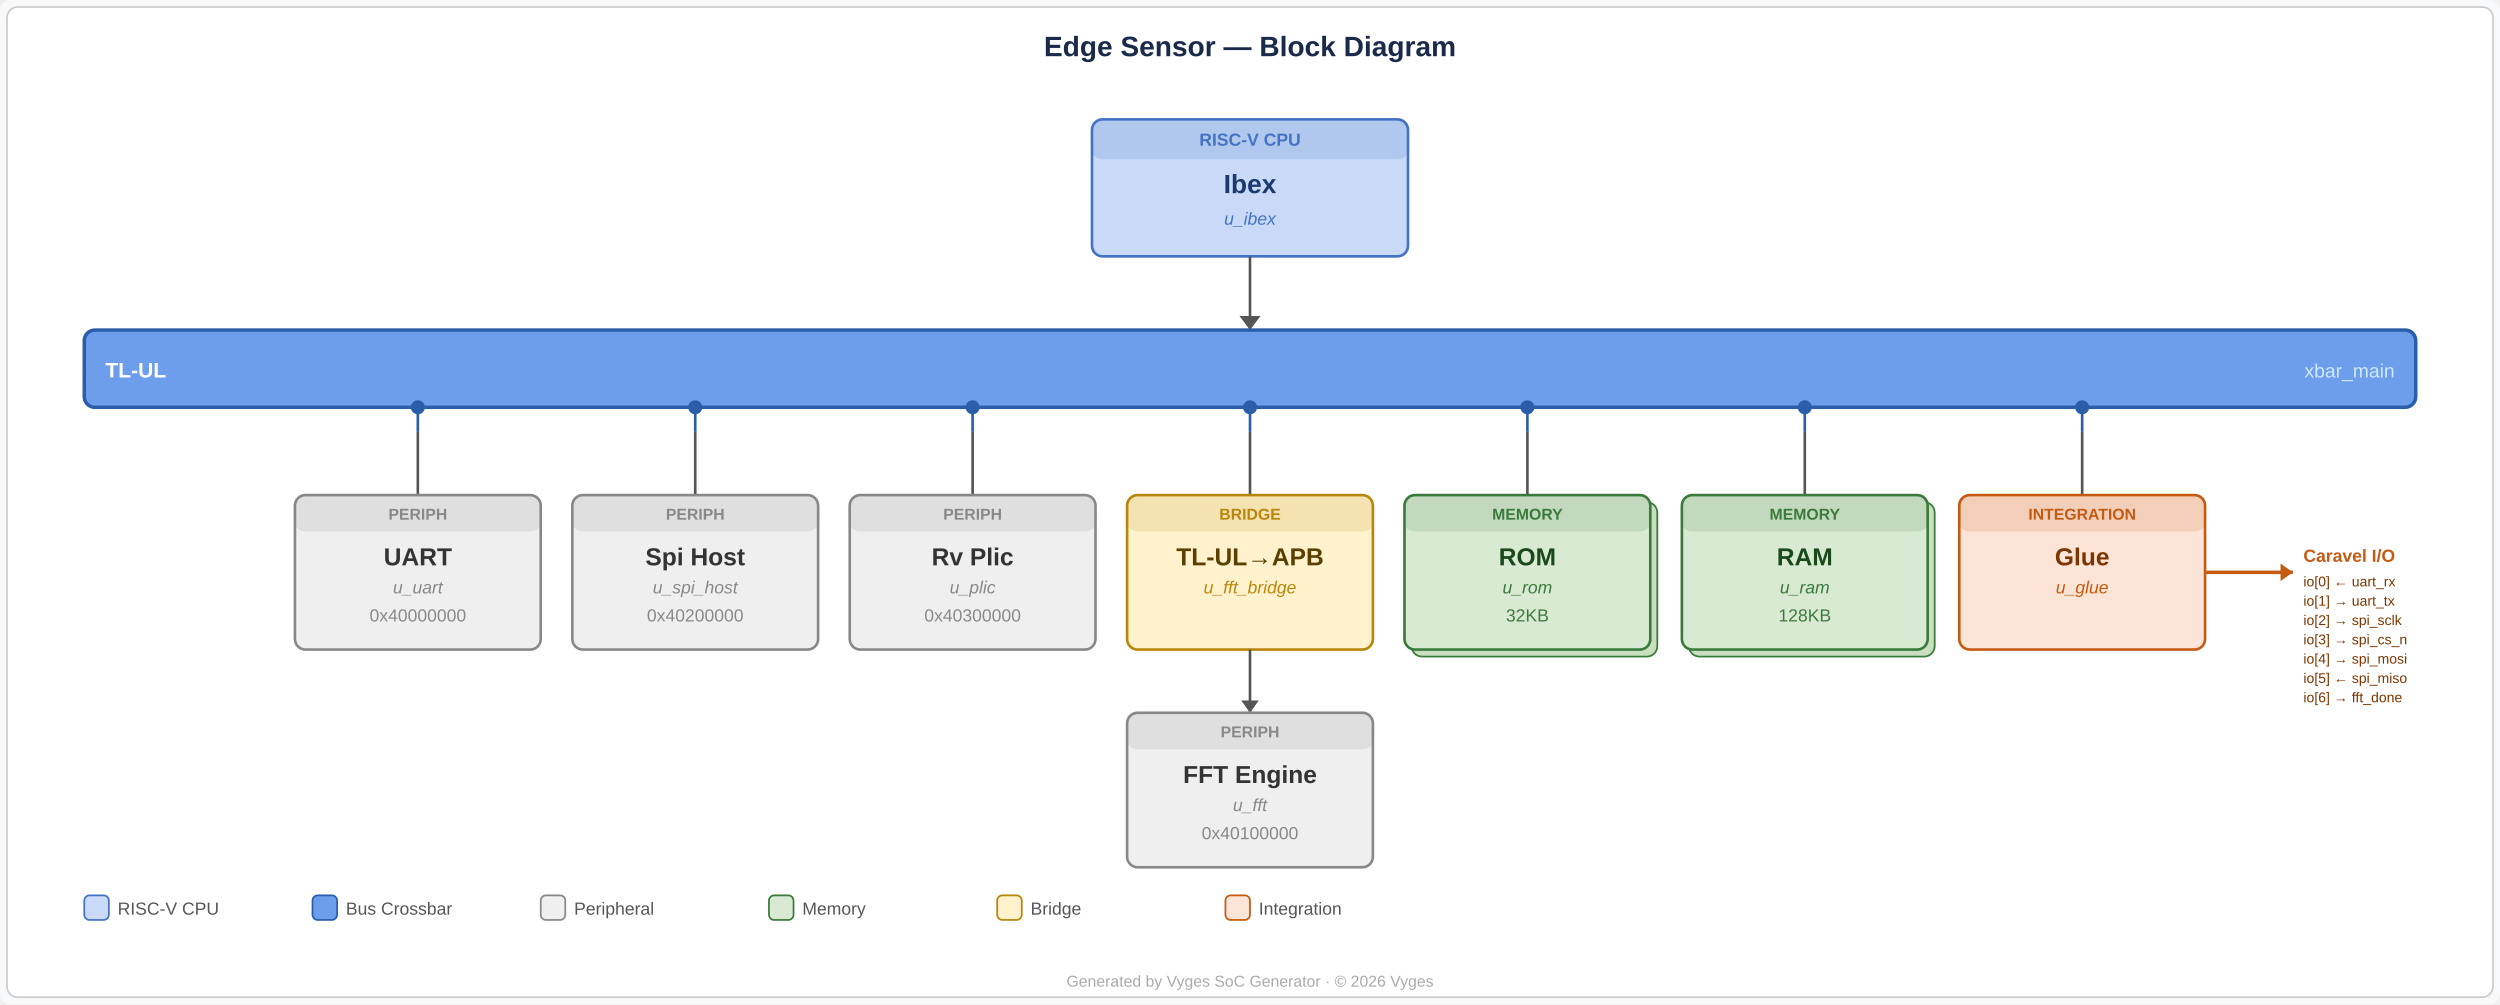
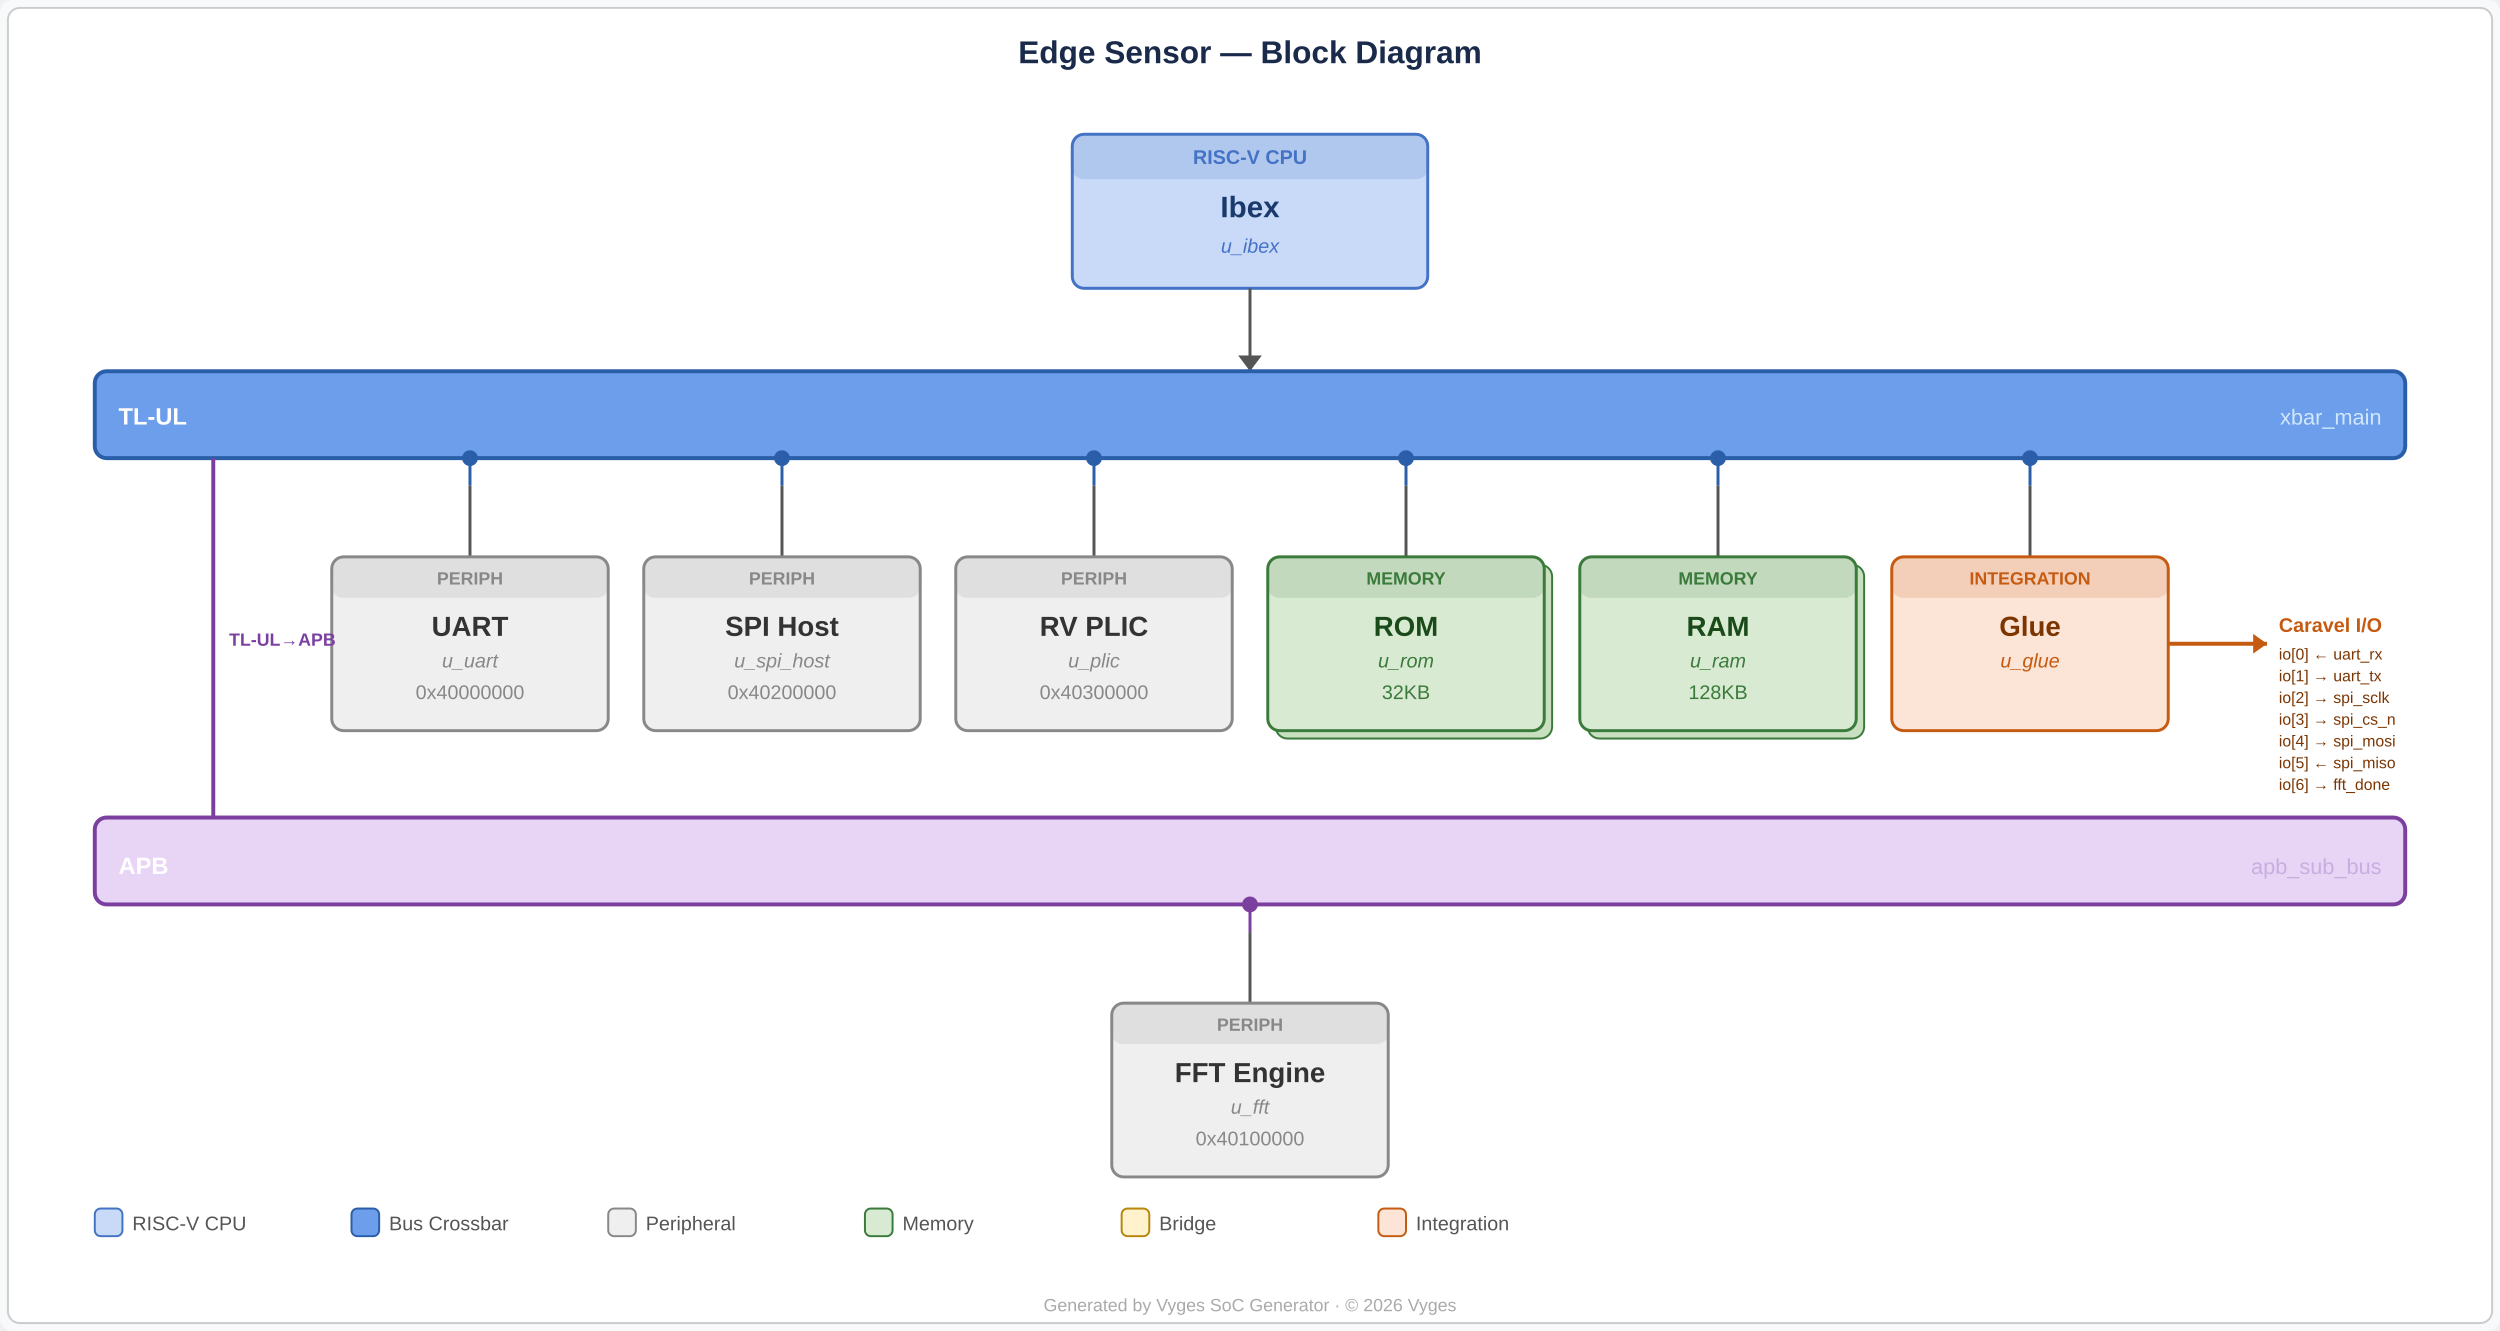
- <svg xmlns="http://www.w3.org/2000/svg" viewBox="0 0 1424 572" width="1424" height="572">
-   <rect x="0.0" y="0.0" width="1424.0" height="572.0" rx="6" fill="#f8f9fa" stroke="none" stroke-width="1.5" />
-   <rect x="4.0" y="4.0" width="1416.0" height="564.0" rx="6" fill="#ffffff" stroke="#cccccc" stroke-width="1.0" />
-   <text x="712.0" y="32.0" text-anchor="middle" style="font-size:16px;font-family:system-ui,-apple-system,'Segoe UI',Arial,sans-serif;fill:#1a2a4a;font-weight:700">Edge Sensor — Block Diagram</text>
-   <rect x="622.0" y="68.0" width="180.0" height="78.0" rx="6" fill="#c9daf8" stroke="#4472c4" stroke-width="1.5" />
-   <rect x="622.0" y="68.0" width="180.0" height="22.0" rx="6" fill="#4472c4" stroke="#4472c4" stroke-width="1.5" opacity="0.18" />
-   <text x="712.0" y="83.0" text-anchor="middle" style="font-size:10px;font-family:system-ui,-apple-system,'Segoe UI',Arial,sans-serif;fill:#4472c4;font-weight:600">RISC-V CPU</text>
-   <text x="712.0" y="110.0" text-anchor="middle" style="font-size:15px;font-family:system-ui,-apple-system,'Segoe UI',Arial,sans-serif;fill:#1a3a6e;font-weight:700">Ibex</text>
-   <text x="712.0" y="128.0" text-anchor="middle" style="font-size:10px;font-family:system-ui,-apple-system,'Segoe UI',Arial,sans-serif;fill:#4472c4;font-weight:normal;font-style:italic">u_ibex</text>
-   <line x1="712.0" y1="146.0" x2="712.0" y2="188.0" stroke="#555555" stroke-width="1.5" />
-   <polygon points="712.0,188.0 706.0,180.0 718.0,180.0" fill="#555555" />
-   <rect x="48.0" y="188.0" width="1328.0" height="44.0" rx="6" fill="#6d9eeb" stroke="#2a5ea8" stroke-width="2.0" />
+ <svg xmlns="http://www.w3.org/2000/svg" viewBox="0 0 1266 674" width="1266" height="674">
+   <rect x="0.0" y="0.0" width="1266.0" height="674.0" rx="6" fill="#f8f9fa" stroke="none" stroke-width="1.5" />
+   <rect x="4.0" y="4.0" width="1258.0" height="666.0" rx="6" fill="#ffffff" stroke="#cccccc" stroke-width="1.0" />
+   <text x="633.0" y="32.0" text-anchor="middle" style="font-size:16px;font-family:system-ui,-apple-system,'Segoe UI',Arial,sans-serif;fill:#1a2a4a;font-weight:700">Edge Sensor — Block Diagram</text>
+   <rect x="543.0" y="68.0" width="180.0" height="78.0" rx="6" fill="#c9daf8" stroke="#4472c4" stroke-width="1.5" />
+   <rect x="543.0" y="68.0" width="180.0" height="22.0" rx="6" fill="#4472c4" stroke="#4472c4" stroke-width="1.5" opacity="0.18" />
+   <text x="633.0" y="83.0" text-anchor="middle" style="font-size:10px;font-family:system-ui,-apple-system,'Segoe UI',Arial,sans-serif;fill:#4472c4;font-weight:600">RISC-V CPU</text>
+   <text x="633.0" y="110.0" text-anchor="middle" style="font-size:15px;font-family:system-ui,-apple-system,'Segoe UI',Arial,sans-serif;fill:#1a3a6e;font-weight:700">Ibex</text>
+   <text x="633.0" y="128.0" text-anchor="middle" style="font-size:10px;font-family:system-ui,-apple-system,'Segoe UI',Arial,sans-serif;fill:#4472c4;font-weight:normal;font-style:italic">u_ibex</text>
+   <line x1="633.0" y1="146.0" x2="633.0" y2="188.0" stroke="#555555" stroke-width="1.5" />
+   <polygon points="633.0,188.0 627.0,180.0 639.0,180.0" fill="#555555" />
+   <rect x="48.0" y="188.0" width="1170.0" height="44.0" rx="6" fill="#6d9eeb" stroke="#2a5ea8" stroke-width="2.0" />
  <text x="60.0" y="215.0" text-anchor="start" style="font-size:12px;font-family:system-ui,-apple-system,'Segoe UI',Arial,sans-serif;fill:#ffffff;font-weight:700">TL-UL</text>
-   <text x="1364.0" y="215.0" text-anchor="end" style="font-size:11px;font-family:system-ui,-apple-system,'Segoe UI',Arial,sans-serif;fill:#d0e8ff;font-weight:normal">xbar_main</text>
+   <text x="1206.0" y="215.0" text-anchor="end" style="font-size:11px;font-family:system-ui,-apple-system,'Segoe UI',Arial,sans-serif;fill:#d0e8ff;font-weight:normal">xbar_main</text>
  <line x1="238.0" y1="232.0" x2="238.0" y2="246.0" stroke="#2a5ea8" stroke-width="1.5" />
  <circle cx="238.0" cy="232.0" r="4" fill="#2a5ea8" stroke="none" />
  <line x1="238.0" y1="246.0" x2="238.0" y2="282.0" stroke="#555555" stroke-width="1.5" />
  <rect x="168.0" y="282.0" width="140.0" height="88.0" rx="6" fill="#efefef" stroke="#888888" stroke-width="1.5" />
  <rect x="168.0" y="282.0" width="140.0" height="20.0" rx="6" fill="#888888" stroke="#888888" stroke-width="1.5" opacity="0.15" />
  <text x="238.0" y="296.0" text-anchor="middle" style="font-size:9px;font-family:system-ui,-apple-system,'Segoe UI',Arial,sans-serif;fill:#888888;font-weight:600">PERIPH</text>
  <text x="238.0" y="322.0" text-anchor="middle" style="font-size:14px;font-family:system-ui,-apple-system,'Segoe UI',Arial,sans-serif;fill:#333333;font-weight:700">UART</text>
  <text x="238.0" y="338.0" text-anchor="middle" style="font-size:10px;font-family:system-ui,-apple-system,'Segoe UI',Arial,sans-serif;fill:#888888;font-weight:normal;font-style:italic">u_uart</text>
  <text x="238.0" y="354.0" text-anchor="middle" style="font-size:10px;font-family:system-ui,-apple-system,'Segoe UI',Arial,sans-serif;fill:#888888;font-weight:normal">0x40000000</text>
  <line x1="396.0" y1="232.0" x2="396.0" y2="246.0" stroke="#2a5ea8" stroke-width="1.5" />
  <circle cx="396.0" cy="232.0" r="4" fill="#2a5ea8" stroke="none" />
  <line x1="396.0" y1="246.0" x2="396.0" y2="282.0" stroke="#555555" stroke-width="1.5" />
  <rect x="326.0" y="282.0" width="140.0" height="88.0" rx="6" fill="#efefef" stroke="#888888" stroke-width="1.5" />
  <rect x="326.0" y="282.0" width="140.0" height="20.0" rx="6" fill="#888888" stroke="#888888" stroke-width="1.5" opacity="0.15" />
  <text x="396.0" y="296.0" text-anchor="middle" style="font-size:9px;font-family:system-ui,-apple-system,'Segoe UI',Arial,sans-serif;fill:#888888;font-weight:600">PERIPH</text>
-   <text x="396.0" y="322.0" text-anchor="middle" style="font-size:14px;font-family:system-ui,-apple-system,'Segoe UI',Arial,sans-serif;fill:#333333;font-weight:700">Spi Host</text>
+   <text x="396.0" y="322.0" text-anchor="middle" style="font-size:14px;font-family:system-ui,-apple-system,'Segoe UI',Arial,sans-serif;fill:#333333;font-weight:700">SPI Host</text>
  <text x="396.0" y="338.0" text-anchor="middle" style="font-size:10px;font-family:system-ui,-apple-system,'Segoe UI',Arial,sans-serif;fill:#888888;font-weight:normal;font-style:italic">u_spi_host</text>
  <text x="396.0" y="354.0" text-anchor="middle" style="font-size:10px;font-family:system-ui,-apple-system,'Segoe UI',Arial,sans-serif;fill:#888888;font-weight:normal">0x40200000</text>
  <line x1="554.0" y1="232.0" x2="554.0" y2="246.0" stroke="#2a5ea8" stroke-width="1.5" />
  <circle cx="554.0" cy="232.0" r="4" fill="#2a5ea8" stroke="none" />
  <line x1="554.0" y1="246.0" x2="554.0" y2="282.0" stroke="#555555" stroke-width="1.5" />
  <rect x="484.0" y="282.0" width="140.0" height="88.0" rx="6" fill="#efefef" stroke="#888888" stroke-width="1.5" />
  <rect x="484.0" y="282.0" width="140.0" height="20.0" rx="6" fill="#888888" stroke="#888888" stroke-width="1.5" opacity="0.15" />
  <text x="554.0" y="296.0" text-anchor="middle" style="font-size:9px;font-family:system-ui,-apple-system,'Segoe UI',Arial,sans-serif;fill:#888888;font-weight:600">PERIPH</text>
-   <text x="554.0" y="322.0" text-anchor="middle" style="font-size:14px;font-family:system-ui,-apple-system,'Segoe UI',Arial,sans-serif;fill:#333333;font-weight:700">Rv Plic</text>
+   <text x="554.0" y="322.0" text-anchor="middle" style="font-size:14px;font-family:system-ui,-apple-system,'Segoe UI',Arial,sans-serif;fill:#333333;font-weight:700">RV PLIC</text>
  <text x="554.0" y="338.0" text-anchor="middle" style="font-size:10px;font-family:system-ui,-apple-system,'Segoe UI',Arial,sans-serif;fill:#888888;font-weight:normal;font-style:italic">u_plic</text>
  <text x="554.0" y="354.0" text-anchor="middle" style="font-size:10px;font-family:system-ui,-apple-system,'Segoe UI',Arial,sans-serif;fill:#888888;font-weight:normal">0x40300000</text>
  <line x1="712.0" y1="232.0" x2="712.0" y2="246.0" stroke="#2a5ea8" stroke-width="1.5" />
  <circle cx="712.0" cy="232.0" r="4" fill="#2a5ea8" stroke="none" />
  <line x1="712.0" y1="246.0" x2="712.0" y2="282.0" stroke="#555555" stroke-width="1.5" />
-   <rect x="642.0" y="282.0" width="140.0" height="88.0" rx="6" fill="#fff2cc" stroke="#b8860b" stroke-width="1.5" />
-   <rect x="642.0" y="282.0" width="140.0" height="20.0" rx="6" fill="#b8860b" stroke="#b8860b" stroke-width="1.5" opacity="0.15" />
-   <text x="712.0" y="296.0" text-anchor="middle" style="font-size:9px;font-family:system-ui,-apple-system,'Segoe UI',Arial,sans-serif;fill:#b8860b;font-weight:600">BRIDGE</text>
-   <text x="712.0" y="322.0" text-anchor="middle" style="font-size:14px;font-family:system-ui,-apple-system,'Segoe UI',Arial,sans-serif;fill:#5a4000;font-weight:700">TL-UL→APB</text>
-   <text x="712.0" y="338.0" text-anchor="middle" style="font-size:10px;font-family:system-ui,-apple-system,'Segoe UI',Arial,sans-serif;fill:#b8860b;font-weight:normal;font-style:italic">u_fft_bridge</text>
-   <line x1="712.0" y1="370.0" x2="712.0" y2="406.0" stroke="#555555" stroke-width="1.5" />
-   <polygon points="712.0,406.0 707.0,399.0 717.0,399.0" fill="#555555" />
-   <rect x="642.0" y="406.0" width="140.0" height="88.0" rx="6" fill="#efefef" stroke="#888888" stroke-width="1.5" />
-   <rect x="642.0" y="406.0" width="140.0" height="20.0" rx="6" fill="#888888" stroke="#888888" stroke-width="1.5" opacity="0.15" />
-   <text x="712.0" y="420.0" text-anchor="middle" style="font-size:9px;font-family:system-ui,-apple-system,'Segoe UI',Arial,sans-serif;fill:#888888;font-weight:600">PERIPH</text>
-   <text x="712.0" y="446.0" text-anchor="middle" style="font-size:14px;font-family:system-ui,-apple-system,'Segoe UI',Arial,sans-serif;fill:#333333;font-weight:700">FFT Engine</text>
-   <text x="712.0" y="462.0" text-anchor="middle" style="font-size:10px;font-family:system-ui,-apple-system,'Segoe UI',Arial,sans-serif;fill:#888888;font-weight:normal;font-style:italic">u_fft</text>
-   <text x="712.0" y="478.0" text-anchor="middle" style="font-size:10px;font-family:system-ui,-apple-system,'Segoe UI',Arial,sans-serif;fill:#888888;font-weight:normal">0x40100000</text>
+   <rect x="646.0" y="286.0" width="140.0" height="88.0" rx="6" fill="#c8e0c0" stroke="#3a7a3a" stroke-width="1.0" />
+   <rect x="642.0" y="282.0" width="140.0" height="88.0" rx="6" fill="#d9ead3" stroke="#3a7a3a" stroke-width="1.5" />
+   <rect x="642.0" y="282.0" width="140.0" height="20.0" rx="6" fill="#3a7a3a" stroke="#3a7a3a" stroke-width="1.5" opacity="0.15" />
+   <text x="712.0" y="296.0" text-anchor="middle" style="font-size:9px;font-family:system-ui,-apple-system,'Segoe UI',Arial,sans-serif;fill:#3a7a3a;font-weight:600">MEMORY</text>
+   <text x="712.0" y="322.0" text-anchor="middle" style="font-size:14px;font-family:system-ui,-apple-system,'Segoe UI',Arial,sans-serif;fill:#1a4a1a;font-weight:700">ROM</text>
+   <text x="712.0" y="338.0" text-anchor="middle" style="font-size:10px;font-family:system-ui,-apple-system,'Segoe UI',Arial,sans-serif;fill:#3a7a3a;font-weight:normal;font-style:italic">u_rom</text>
+   <text x="712.0" y="354.0" text-anchor="middle" style="font-size:10px;font-family:system-ui,-apple-system,'Segoe UI',Arial,sans-serif;fill:#3a7a3a;font-weight:normal">32KB</text>
  <line x1="870.0" y1="232.0" x2="870.0" y2="246.0" stroke="#2a5ea8" stroke-width="1.5" />
  <circle cx="870.0" cy="232.0" r="4" fill="#2a5ea8" stroke="none" />
  <line x1="870.0" y1="246.0" x2="870.0" y2="282.0" stroke="#555555" stroke-width="1.5" />
  <rect x="804.0" y="286.0" width="140.0" height="88.0" rx="6" fill="#c8e0c0" stroke="#3a7a3a" stroke-width="1.0" />
  <rect x="800.0" y="282.0" width="140.0" height="88.0" rx="6" fill="#d9ead3" stroke="#3a7a3a" stroke-width="1.5" />
  <rect x="800.0" y="282.0" width="140.0" height="20.0" rx="6" fill="#3a7a3a" stroke="#3a7a3a" stroke-width="1.5" opacity="0.15" />
  <text x="870.0" y="296.0" text-anchor="middle" style="font-size:9px;font-family:system-ui,-apple-system,'Segoe UI',Arial,sans-serif;fill:#3a7a3a;font-weight:600">MEMORY</text>
-   <text x="870.0" y="322.0" text-anchor="middle" style="font-size:14px;font-family:system-ui,-apple-system,'Segoe UI',Arial,sans-serif;fill:#1a4a1a;font-weight:700">ROM</text>
-   <text x="870.0" y="338.0" text-anchor="middle" style="font-size:10px;font-family:system-ui,-apple-system,'Segoe UI',Arial,sans-serif;fill:#3a7a3a;font-weight:normal;font-style:italic">u_rom</text>
-   <text x="870.0" y="354.0" text-anchor="middle" style="font-size:10px;font-family:system-ui,-apple-system,'Segoe UI',Arial,sans-serif;fill:#3a7a3a;font-weight:normal">32KB</text>
+   <text x="870.0" y="322.0" text-anchor="middle" style="font-size:14px;font-family:system-ui,-apple-system,'Segoe UI',Arial,sans-serif;fill:#1a4a1a;font-weight:700">RAM</text>
+   <text x="870.0" y="338.0" text-anchor="middle" style="font-size:10px;font-family:system-ui,-apple-system,'Segoe UI',Arial,sans-serif;fill:#3a7a3a;font-weight:normal;font-style:italic">u_ram</text>
+   <text x="870.0" y="354.0" text-anchor="middle" style="font-size:10px;font-family:system-ui,-apple-system,'Segoe UI',Arial,sans-serif;fill:#3a7a3a;font-weight:normal">128KB</text>
  <line x1="1028.0" y1="232.0" x2="1028.0" y2="246.0" stroke="#2a5ea8" stroke-width="1.5" />
  <circle cx="1028.0" cy="232.0" r="4" fill="#2a5ea8" stroke="none" />
  <line x1="1028.0" y1="246.0" x2="1028.0" y2="282.0" stroke="#555555" stroke-width="1.5" />
-   <rect x="962.0" y="286.0" width="140.0" height="88.0" rx="6" fill="#c8e0c0" stroke="#3a7a3a" stroke-width="1.0" />
-   <rect x="958.0" y="282.0" width="140.0" height="88.0" rx="6" fill="#d9ead3" stroke="#3a7a3a" stroke-width="1.5" />
-   <rect x="958.0" y="282.0" width="140.0" height="20.0" rx="6" fill="#3a7a3a" stroke="#3a7a3a" stroke-width="1.5" opacity="0.15" />
-   <text x="1028.0" y="296.0" text-anchor="middle" style="font-size:9px;font-family:system-ui,-apple-system,'Segoe UI',Arial,sans-serif;fill:#3a7a3a;font-weight:600">MEMORY</text>
-   <text x="1028.0" y="322.0" text-anchor="middle" style="font-size:14px;font-family:system-ui,-apple-system,'Segoe UI',Arial,sans-serif;fill:#1a4a1a;font-weight:700">RAM</text>
-   <text x="1028.0" y="338.0" text-anchor="middle" style="font-size:10px;font-family:system-ui,-apple-system,'Segoe UI',Arial,sans-serif;fill:#3a7a3a;font-weight:normal;font-style:italic">u_ram</text>
-   <text x="1028.0" y="354.0" text-anchor="middle" style="font-size:10px;font-family:system-ui,-apple-system,'Segoe UI',Arial,sans-serif;fill:#3a7a3a;font-weight:normal">128KB</text>
-   <line x1="1186.0" y1="232.0" x2="1186.0" y2="246.0" stroke="#2a5ea8" stroke-width="1.5" />
-   <circle cx="1186.0" cy="232.0" r="4" fill="#2a5ea8" stroke="none" />
-   <line x1="1186.0" y1="246.0" x2="1186.0" y2="282.0" stroke="#555555" stroke-width="1.5" />
-   <rect x="1116.0" y="282.0" width="140.0" height="88.0" rx="6" fill="#fce4d6" stroke="#c55a11" stroke-width="1.5" />
-   <rect x="1116.0" y="282.0" width="140.0" height="20.0" rx="6" fill="#c55a11" stroke="#c55a11" stroke-width="1.5" opacity="0.15" />
-   <text x="1186.0" y="296.0" text-anchor="middle" style="font-size:9px;font-family:system-ui,-apple-system,'Segoe UI',Arial,sans-serif;fill:#c55a11;font-weight:600">INTEGRATION</text>
-   <text x="1186.0" y="322.0" text-anchor="middle" style="font-size:14px;font-family:system-ui,-apple-system,'Segoe UI',Arial,sans-serif;fill:#7c3500;font-weight:700">Glue</text>
-   <text x="1186.0" y="338.0" text-anchor="middle" style="font-size:10px;font-family:system-ui,-apple-system,'Segoe UI',Arial,sans-serif;fill:#c55a11;font-weight:normal;font-style:italic">u_glue</text>
-   <line x1="1256.0" y1="326.0" x2="1306.0" y2="326.0" stroke="#c55a11" stroke-width="2.0" />
-   <polygon points="1306.0,326.0 1299.0,321.0 1299.0,331.0" fill="#c55a11" />
-   <text x="1312.0" y="320.0" text-anchor="start" style="font-size:10px;font-family:system-ui,-apple-system,'Segoe UI',Arial,sans-serif;fill:#c55a11;font-weight:600">Caravel I/O</text>
-   <text x="1312.0" y="334.0" text-anchor="start" style="font-size:8px;font-family:system-ui,-apple-system,'Segoe UI',Arial,sans-serif;fill:#7c3500;font-weight:normal">io[0] ← uart_rx</text>
-   <text x="1312.0" y="345.0" text-anchor="start" style="font-size:8px;font-family:system-ui,-apple-system,'Segoe UI',Arial,sans-serif;fill:#7c3500;font-weight:normal">io[1] → uart_tx</text>
-   <text x="1312.0" y="356.0" text-anchor="start" style="font-size:8px;font-family:system-ui,-apple-system,'Segoe UI',Arial,sans-serif;fill:#7c3500;font-weight:normal">io[2] → spi_sclk</text>
-   <text x="1312.0" y="367.0" text-anchor="start" style="font-size:8px;font-family:system-ui,-apple-system,'Segoe UI',Arial,sans-serif;fill:#7c3500;font-weight:normal">io[3] → spi_cs_n</text>
-   <text x="1312.0" y="378.0" text-anchor="start" style="font-size:8px;font-family:system-ui,-apple-system,'Segoe UI',Arial,sans-serif;fill:#7c3500;font-weight:normal">io[4] → spi_mosi</text>
-   <text x="1312.0" y="389.0" text-anchor="start" style="font-size:8px;font-family:system-ui,-apple-system,'Segoe UI',Arial,sans-serif;fill:#7c3500;font-weight:normal">io[5] ← spi_miso</text>
-   <text x="1312.0" y="400.0" text-anchor="start" style="font-size:8px;font-family:system-ui,-apple-system,'Segoe UI',Arial,sans-serif;fill:#7c3500;font-weight:normal">io[6] → fft_done</text>
-   <rect x="48.0" y="510.0" width="14.0" height="14.0" rx="3" fill="#c9daf8" stroke="#4472c4" stroke-width="1.0" />
-   <text x="67.0" y="521.0" text-anchor="start" style="font-size:10px;font-family:system-ui,-apple-system,'Segoe UI',Arial,sans-serif;fill:#555555;font-weight:normal">RISC-V CPU</text>
-   <rect x="178.0" y="510.0" width="14.0" height="14.0" rx="3" fill="#6d9eeb" stroke="#2a5ea8" stroke-width="1.0" />
-   <text x="197.0" y="521.0" text-anchor="start" style="font-size:10px;font-family:system-ui,-apple-system,'Segoe UI',Arial,sans-serif;fill:#555555;font-weight:normal">Bus Crossbar</text>
-   <rect x="308.0" y="510.0" width="14.0" height="14.0" rx="3" fill="#efefef" stroke="#888888" stroke-width="1.0" />
-   <text x="327.0" y="521.0" text-anchor="start" style="font-size:10px;font-family:system-ui,-apple-system,'Segoe UI',Arial,sans-serif;fill:#555555;font-weight:normal">Peripheral</text>
-   <rect x="438.0" y="510.0" width="14.0" height="14.0" rx="3" fill="#d9ead3" stroke="#3a7a3a" stroke-width="1.0" />
-   <text x="457.0" y="521.0" text-anchor="start" style="font-size:10px;font-family:system-ui,-apple-system,'Segoe UI',Arial,sans-serif;fill:#555555;font-weight:normal">Memory</text>
-   <rect x="568.0" y="510.0" width="14.0" height="14.0" rx="3" fill="#fff2cc" stroke="#b8860b" stroke-width="1.0" />
-   <text x="587.0" y="521.0" text-anchor="start" style="font-size:10px;font-family:system-ui,-apple-system,'Segoe UI',Arial,sans-serif;fill:#555555;font-weight:normal">Bridge</text>
-   <rect x="698.0" y="510.0" width="14.0" height="14.0" rx="3" fill="#fce4d6" stroke="#c55a11" stroke-width="1.0" />
-   <text x="717.0" y="521.0" text-anchor="start" style="font-size:10px;font-family:system-ui,-apple-system,'Segoe UI',Arial,sans-serif;fill:#555555;font-weight:normal">Integration</text>
-   <text x="712.0" y="562.0" text-anchor="middle" style="font-size:9px;font-family:system-ui,-apple-system,'Segoe UI',Arial,sans-serif;fill:#aaaaaa;font-weight:normal">Generated by Vyges SoC Generator  ·  © 2026 Vyges</text>
+   <rect x="958.0" y="282.0" width="140.0" height="88.0" rx="6" fill="#fce4d6" stroke="#c55a11" stroke-width="1.5" />
+   <rect x="958.0" y="282.0" width="140.0" height="20.0" rx="6" fill="#c55a11" stroke="#c55a11" stroke-width="1.5" opacity="0.15" />
+   <text x="1028.0" y="296.0" text-anchor="middle" style="font-size:9px;font-family:system-ui,-apple-system,'Segoe UI',Arial,sans-serif;fill:#c55a11;font-weight:600">INTEGRATION</text>
+   <text x="1028.0" y="322.0" text-anchor="middle" style="font-size:14px;font-family:system-ui,-apple-system,'Segoe UI',Arial,sans-serif;fill:#7c3500;font-weight:700">Glue</text>
+   <text x="1028.0" y="338.0" text-anchor="middle" style="font-size:10px;font-family:system-ui,-apple-system,'Segoe UI',Arial,sans-serif;fill:#c55a11;font-weight:normal;font-style:italic">u_glue</text>
+   <line x1="1098.0" y1="326.0" x2="1148.0" y2="326.0" stroke="#c55a11" stroke-width="2.0" />
+   <polygon points="1148.0,326.0 1141.0,321.0 1141.0,331.0" fill="#c55a11" />
+   <text x="1154.0" y="320.0" text-anchor="start" style="font-size:10px;font-family:system-ui,-apple-system,'Segoe UI',Arial,sans-serif;fill:#c55a11;font-weight:600">Caravel I/O</text>
+   <text x="1154.0" y="334.0" text-anchor="start" style="font-size:8px;font-family:system-ui,-apple-system,'Segoe UI',Arial,sans-serif;fill:#7c3500;font-weight:normal">io[0] ← uart_rx</text>
+   <text x="1154.0" y="345.0" text-anchor="start" style="font-size:8px;font-family:system-ui,-apple-system,'Segoe UI',Arial,sans-serif;fill:#7c3500;font-weight:normal">io[1] → uart_tx</text>
+   <text x="1154.0" y="356.0" text-anchor="start" style="font-size:8px;font-family:system-ui,-apple-system,'Segoe UI',Arial,sans-serif;fill:#7c3500;font-weight:normal">io[2] → spi_sclk</text>
+   <text x="1154.0" y="367.0" text-anchor="start" style="font-size:8px;font-family:system-ui,-apple-system,'Segoe UI',Arial,sans-serif;fill:#7c3500;font-weight:normal">io[3] → spi_cs_n</text>
+   <text x="1154.0" y="378.0" text-anchor="start" style="font-size:8px;font-family:system-ui,-apple-system,'Segoe UI',Arial,sans-serif;fill:#7c3500;font-weight:normal">io[4] → spi_mosi</text>
+   <text x="1154.0" y="389.0" text-anchor="start" style="font-size:8px;font-family:system-ui,-apple-system,'Segoe UI',Arial,sans-serif;fill:#7c3500;font-weight:normal">io[5] ← spi_miso</text>
+   <text x="1154.0" y="400.0" text-anchor="start" style="font-size:8px;font-family:system-ui,-apple-system,'Segoe UI',Arial,sans-serif;fill:#7c3500;font-weight:normal">io[6] → fft_done</text>
+   <rect x="48.0" y="414.0" width="1170.0" height="44.0" rx="6" fill="#e8d5f5" stroke="#7b3fa0" stroke-width="2.0" />
+   <text x="60.0" y="442.6" text-anchor="start" style="font-size:12px;font-family:system-ui,-apple-system,'Segoe UI',Arial,sans-serif;fill:#ffffff;font-weight:700">APB</text>
+   <text x="1206.0" y="442.6" text-anchor="end" style="font-size:11px;font-family:system-ui,-apple-system,'Segoe UI',Arial,sans-serif;fill:#c8aee0;font-weight:normal">apb_sub_bus</text>
+   <line x1="108.0" y1="232.0" x2="108.0" y2="414.0" stroke="#7b3fa0" stroke-width="2.0" />
+   <text x="116.0" y="327.0" text-anchor="start" style="font-size:9px;font-family:system-ui,-apple-system,'Segoe UI',Arial,sans-serif;fill:#7b3fa0;font-weight:600">TL-UL→APB</text>
+   <line x1="633.0" y1="458.0" x2="633.0" y2="472.0" stroke="#7b3fa0" stroke-width="1.5" />
+   <circle cx="633.0" cy="458.0" r="4" fill="#7b3fa0" stroke="none" />
+   <line x1="633.0" y1="472.0" x2="633.0" y2="508.0" stroke="#555555" stroke-width="1.5" />
+   <rect x="563.0" y="508.0" width="140.0" height="88.0" rx="6" fill="#efefef" stroke="#888888" stroke-width="1.5" />
+   <rect x="563.0" y="508.0" width="140.0" height="20.0" rx="6" fill="#888888" stroke="#888888" stroke-width="1.5" opacity="0.15" />
+   <text x="633.0" y="522.0" text-anchor="middle" style="font-size:9px;font-family:system-ui,-apple-system,'Segoe UI',Arial,sans-serif;fill:#888888;font-weight:600">PERIPH</text>
+   <text x="633.0" y="548.0" text-anchor="middle" style="font-size:14px;font-family:system-ui,-apple-system,'Segoe UI',Arial,sans-serif;fill:#333333;font-weight:700">FFT Engine</text>
+   <text x="633.0" y="564.0" text-anchor="middle" style="font-size:10px;font-family:system-ui,-apple-system,'Segoe UI',Arial,sans-serif;fill:#888888;font-weight:normal;font-style:italic">u_fft</text>
+   <text x="633.0" y="580.0" text-anchor="middle" style="font-size:10px;font-family:system-ui,-apple-system,'Segoe UI',Arial,sans-serif;fill:#888888;font-weight:normal">0x40100000</text>
+   <rect x="48.0" y="612.0" width="14.0" height="14.0" rx="3" fill="#c9daf8" stroke="#4472c4" stroke-width="1.0" />
+   <text x="67.0" y="623.0" text-anchor="start" style="font-size:10px;font-family:system-ui,-apple-system,'Segoe UI',Arial,sans-serif;fill:#555555;font-weight:normal">RISC-V CPU</text>
+   <rect x="178.0" y="612.0" width="14.0" height="14.0" rx="3" fill="#6d9eeb" stroke="#2a5ea8" stroke-width="1.0" />
+   <text x="197.0" y="623.0" text-anchor="start" style="font-size:10px;font-family:system-ui,-apple-system,'Segoe UI',Arial,sans-serif;fill:#555555;font-weight:normal">Bus Crossbar</text>
+   <rect x="308.0" y="612.0" width="14.0" height="14.0" rx="3" fill="#efefef" stroke="#888888" stroke-width="1.0" />
+   <text x="327.0" y="623.0" text-anchor="start" style="font-size:10px;font-family:system-ui,-apple-system,'Segoe UI',Arial,sans-serif;fill:#555555;font-weight:normal">Peripheral</text>
+   <rect x="438.0" y="612.0" width="14.0" height="14.0" rx="3" fill="#d9ead3" stroke="#3a7a3a" stroke-width="1.0" />
+   <text x="457.0" y="623.0" text-anchor="start" style="font-size:10px;font-family:system-ui,-apple-system,'Segoe UI',Arial,sans-serif;fill:#555555;font-weight:normal">Memory</text>
+   <rect x="568.0" y="612.0" width="14.0" height="14.0" rx="3" fill="#fff2cc" stroke="#b8860b" stroke-width="1.0" />
+   <text x="587.0" y="623.0" text-anchor="start" style="font-size:10px;font-family:system-ui,-apple-system,'Segoe UI',Arial,sans-serif;fill:#555555;font-weight:normal">Bridge</text>
+   <rect x="698.0" y="612.0" width="14.0" height="14.0" rx="3" fill="#fce4d6" stroke="#c55a11" stroke-width="1.0" />
+   <text x="717.0" y="623.0" text-anchor="start" style="font-size:10px;font-family:system-ui,-apple-system,'Segoe UI',Arial,sans-serif;fill:#555555;font-weight:normal">Integration</text>
+   <text x="633.0" y="664.0" text-anchor="middle" style="font-size:9px;font-family:system-ui,-apple-system,'Segoe UI',Arial,sans-serif;fill:#aaaaaa;font-weight:normal">Generated by Vyges SoC Generator  ·  © 2026 Vyges</text>
</svg>
